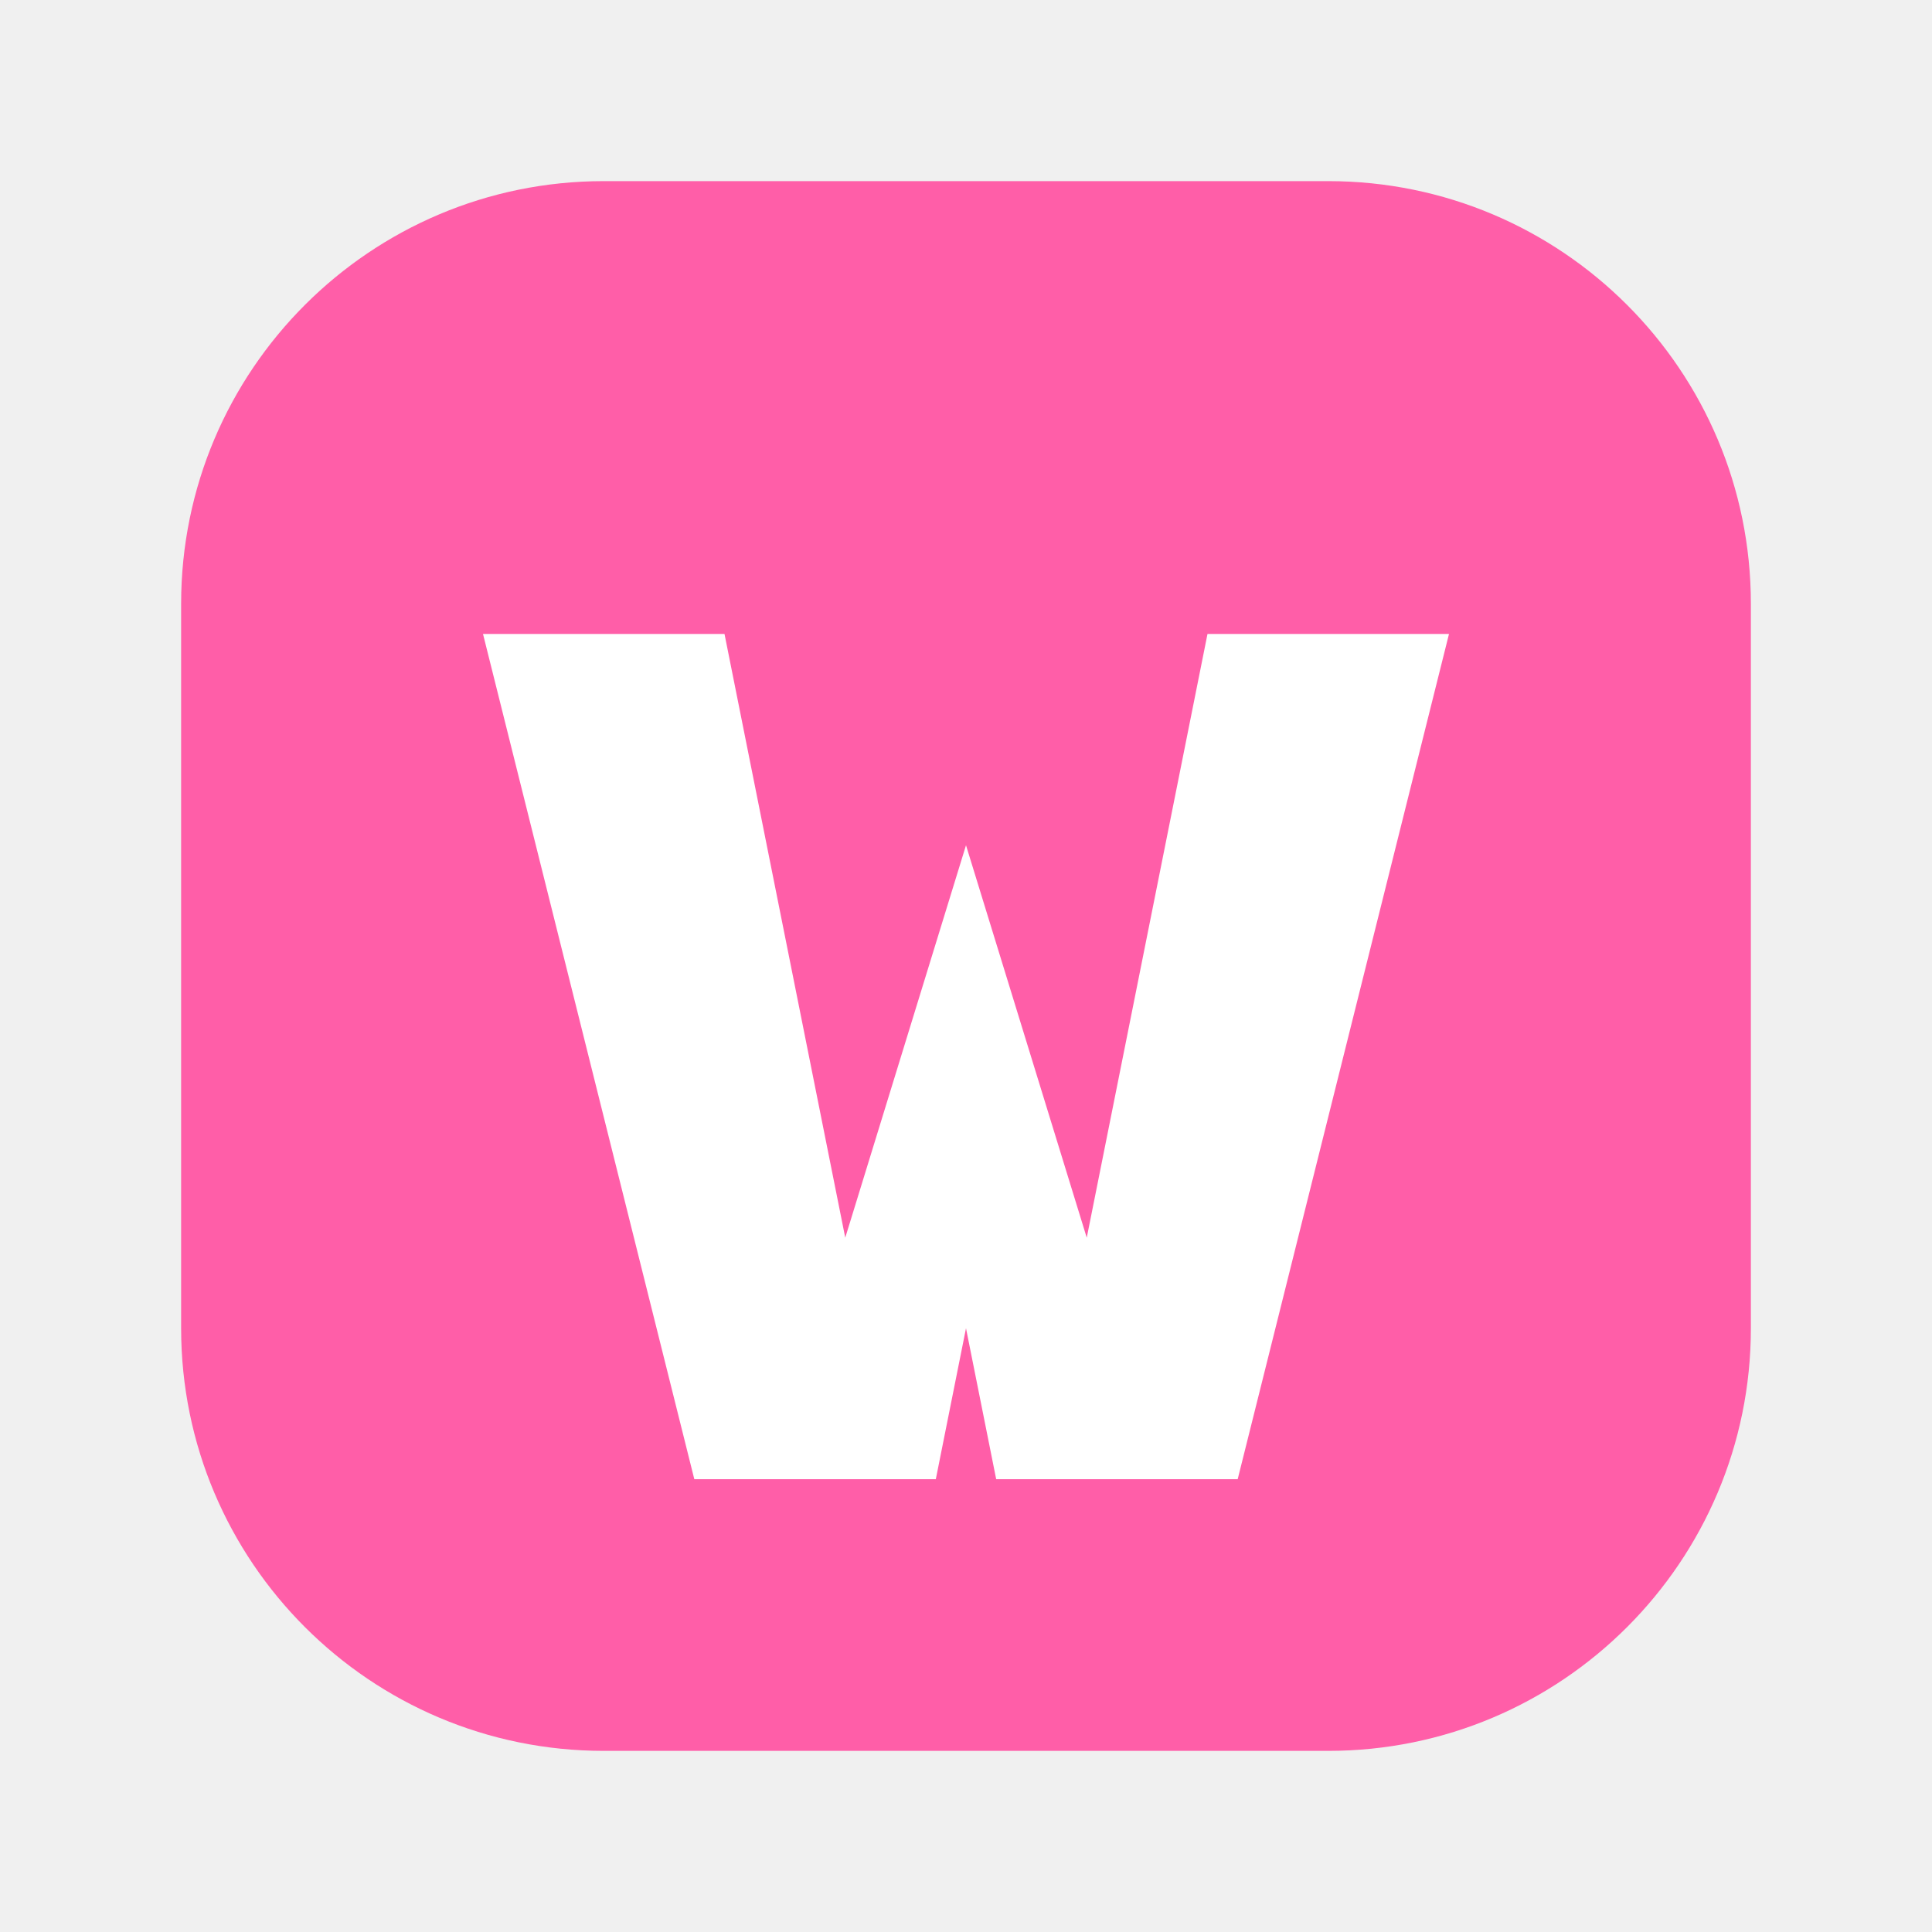
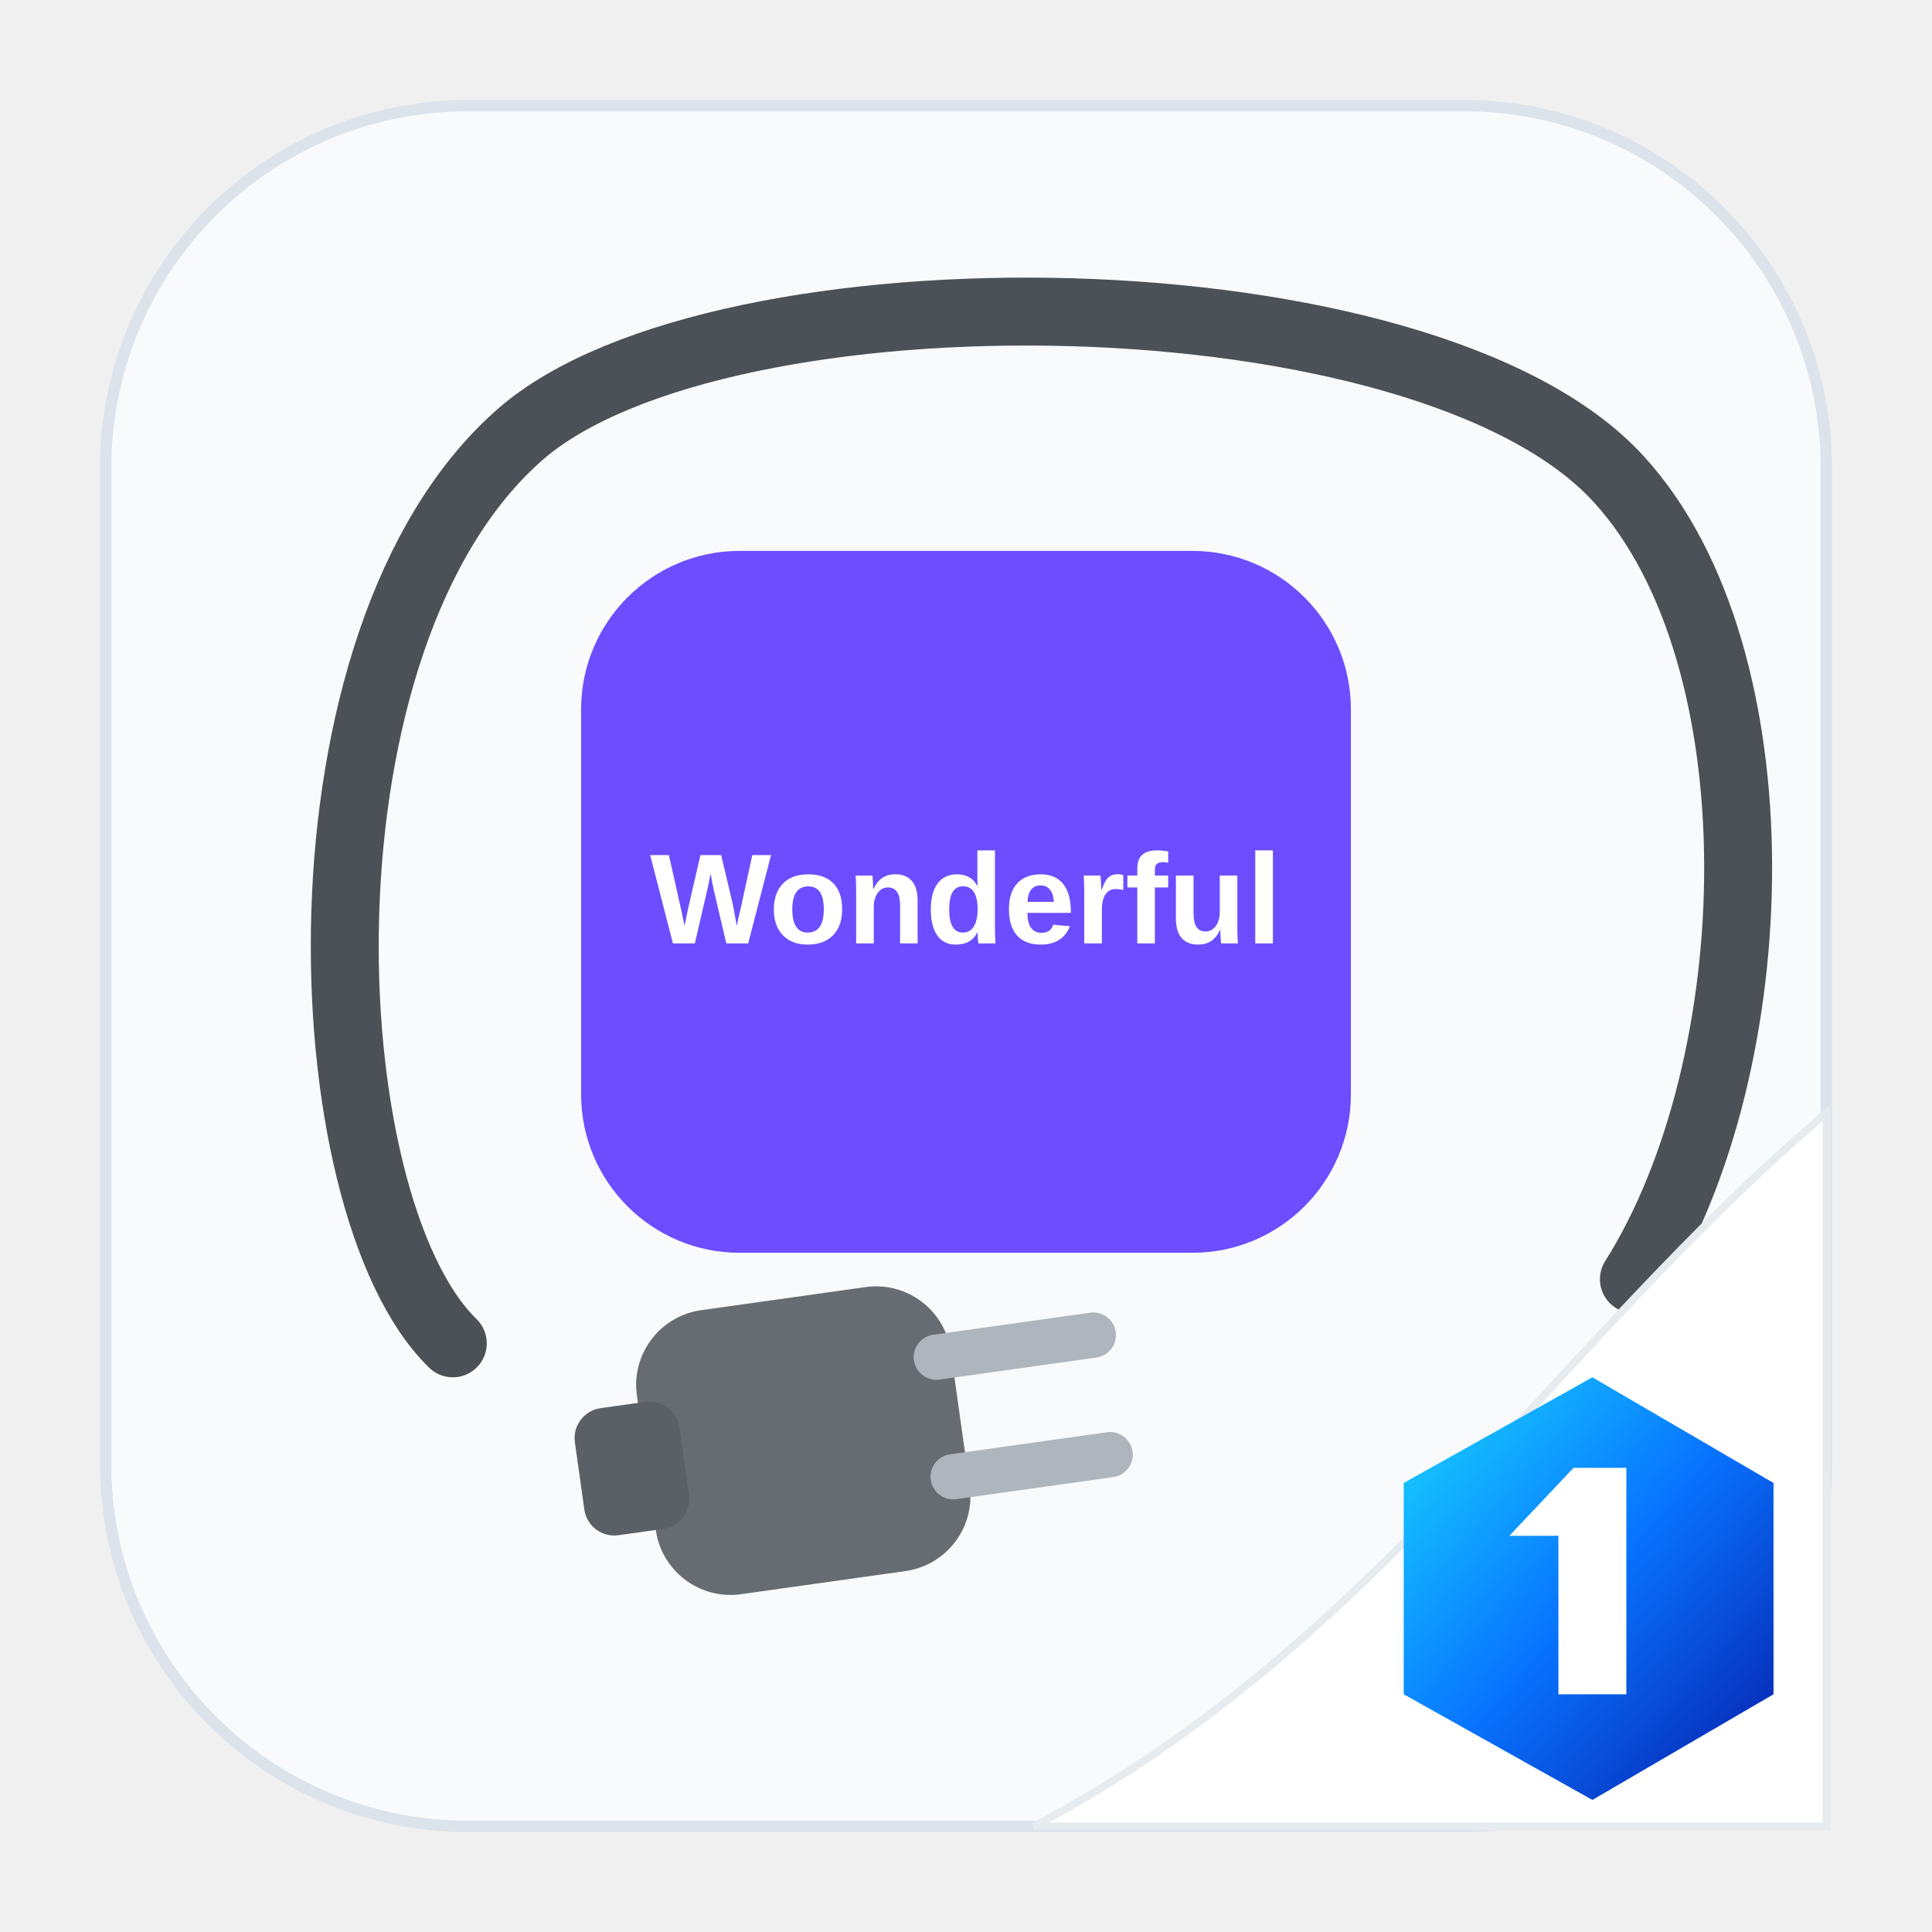
- <svg xmlns="http://www.w3.org/2000/svg" viewBox="0 0 64 64">
+ <svg xmlns="http://www.w3.org/2000/svg" viewBox="0 0 512 512">
  <defs>
-     <linearGradient id="g" x1="8" y1="8" x2="56" y2="56">
-       <stop stop-color="#FF5EA8" />
-       <stop offset="1" stop-color="#6C4DFF" />
+     <linearGradient id="one" x1="0" y1="0" x2="1" y2="1">
+       <stop stop-color="#19d8ff" />
+       <stop offset=".5" stop-color="#0874ff" />
+       <stop offset="1" stop-color="#071ca8" />
    </linearGradient>
  </defs>
-   <rect x="6" y="6" width="52" height="52" rx="14" fill="url(#g)" />
-   <path d="M16 21h8l4 20 4-13 4 13 4-20h8l-7 28h-8l-1-5-1 5h-8z" fill="#fff" />
+   <rect x="28" y="28" width="456" height="456" rx="96" fill="#f8fafc" stroke="#dce3eb" stroke-width="3" />
+   <path d="M120 356C82 319 76 169 138 115c53-46 240-44 291 12 43 47 40 155 4 212" fill="none" stroke="#4c5157" stroke-width="18" stroke-linecap="round" />
+   <rect x="154" y="146" width="204" height="186" rx="42" fill="#6C4DFF" />
+   <text x="256" y="250" text-anchor="middle" font-family="Arial,Helvetica,sans-serif" font-size="34" font-weight="800" fill="#fff">Wonderful</text>
+   <g transform="translate(166 350) rotate(-8)">
+     <rect width="84" height="76" rx="20" fill="#666c72" />
+     <rect x="-18" y="22" width="28" height="34" rx="8" fill="#5a6066" />
+     <rect x="74" y="15" width="54" height="12" rx="6" fill="#aeb5bc" />
+     <rect x="74" y="47" width="54" height="12" rx="6" fill="#aeb5bc" />
+   </g>
+   <path d="M274 484C365 436 413 355 484 295V484Z" fill="#fff" stroke="#e6ebf0" stroke-width="2" />
+   <g transform="translate(372 365)">
+     <path d="M50 0 98 28v56L50 112 0 84V28Z" fill="url(#one)" />
+     <path d="M45 24 28 42h13v42h18V24Z" fill="#fff" />
+   </g>
</svg>
